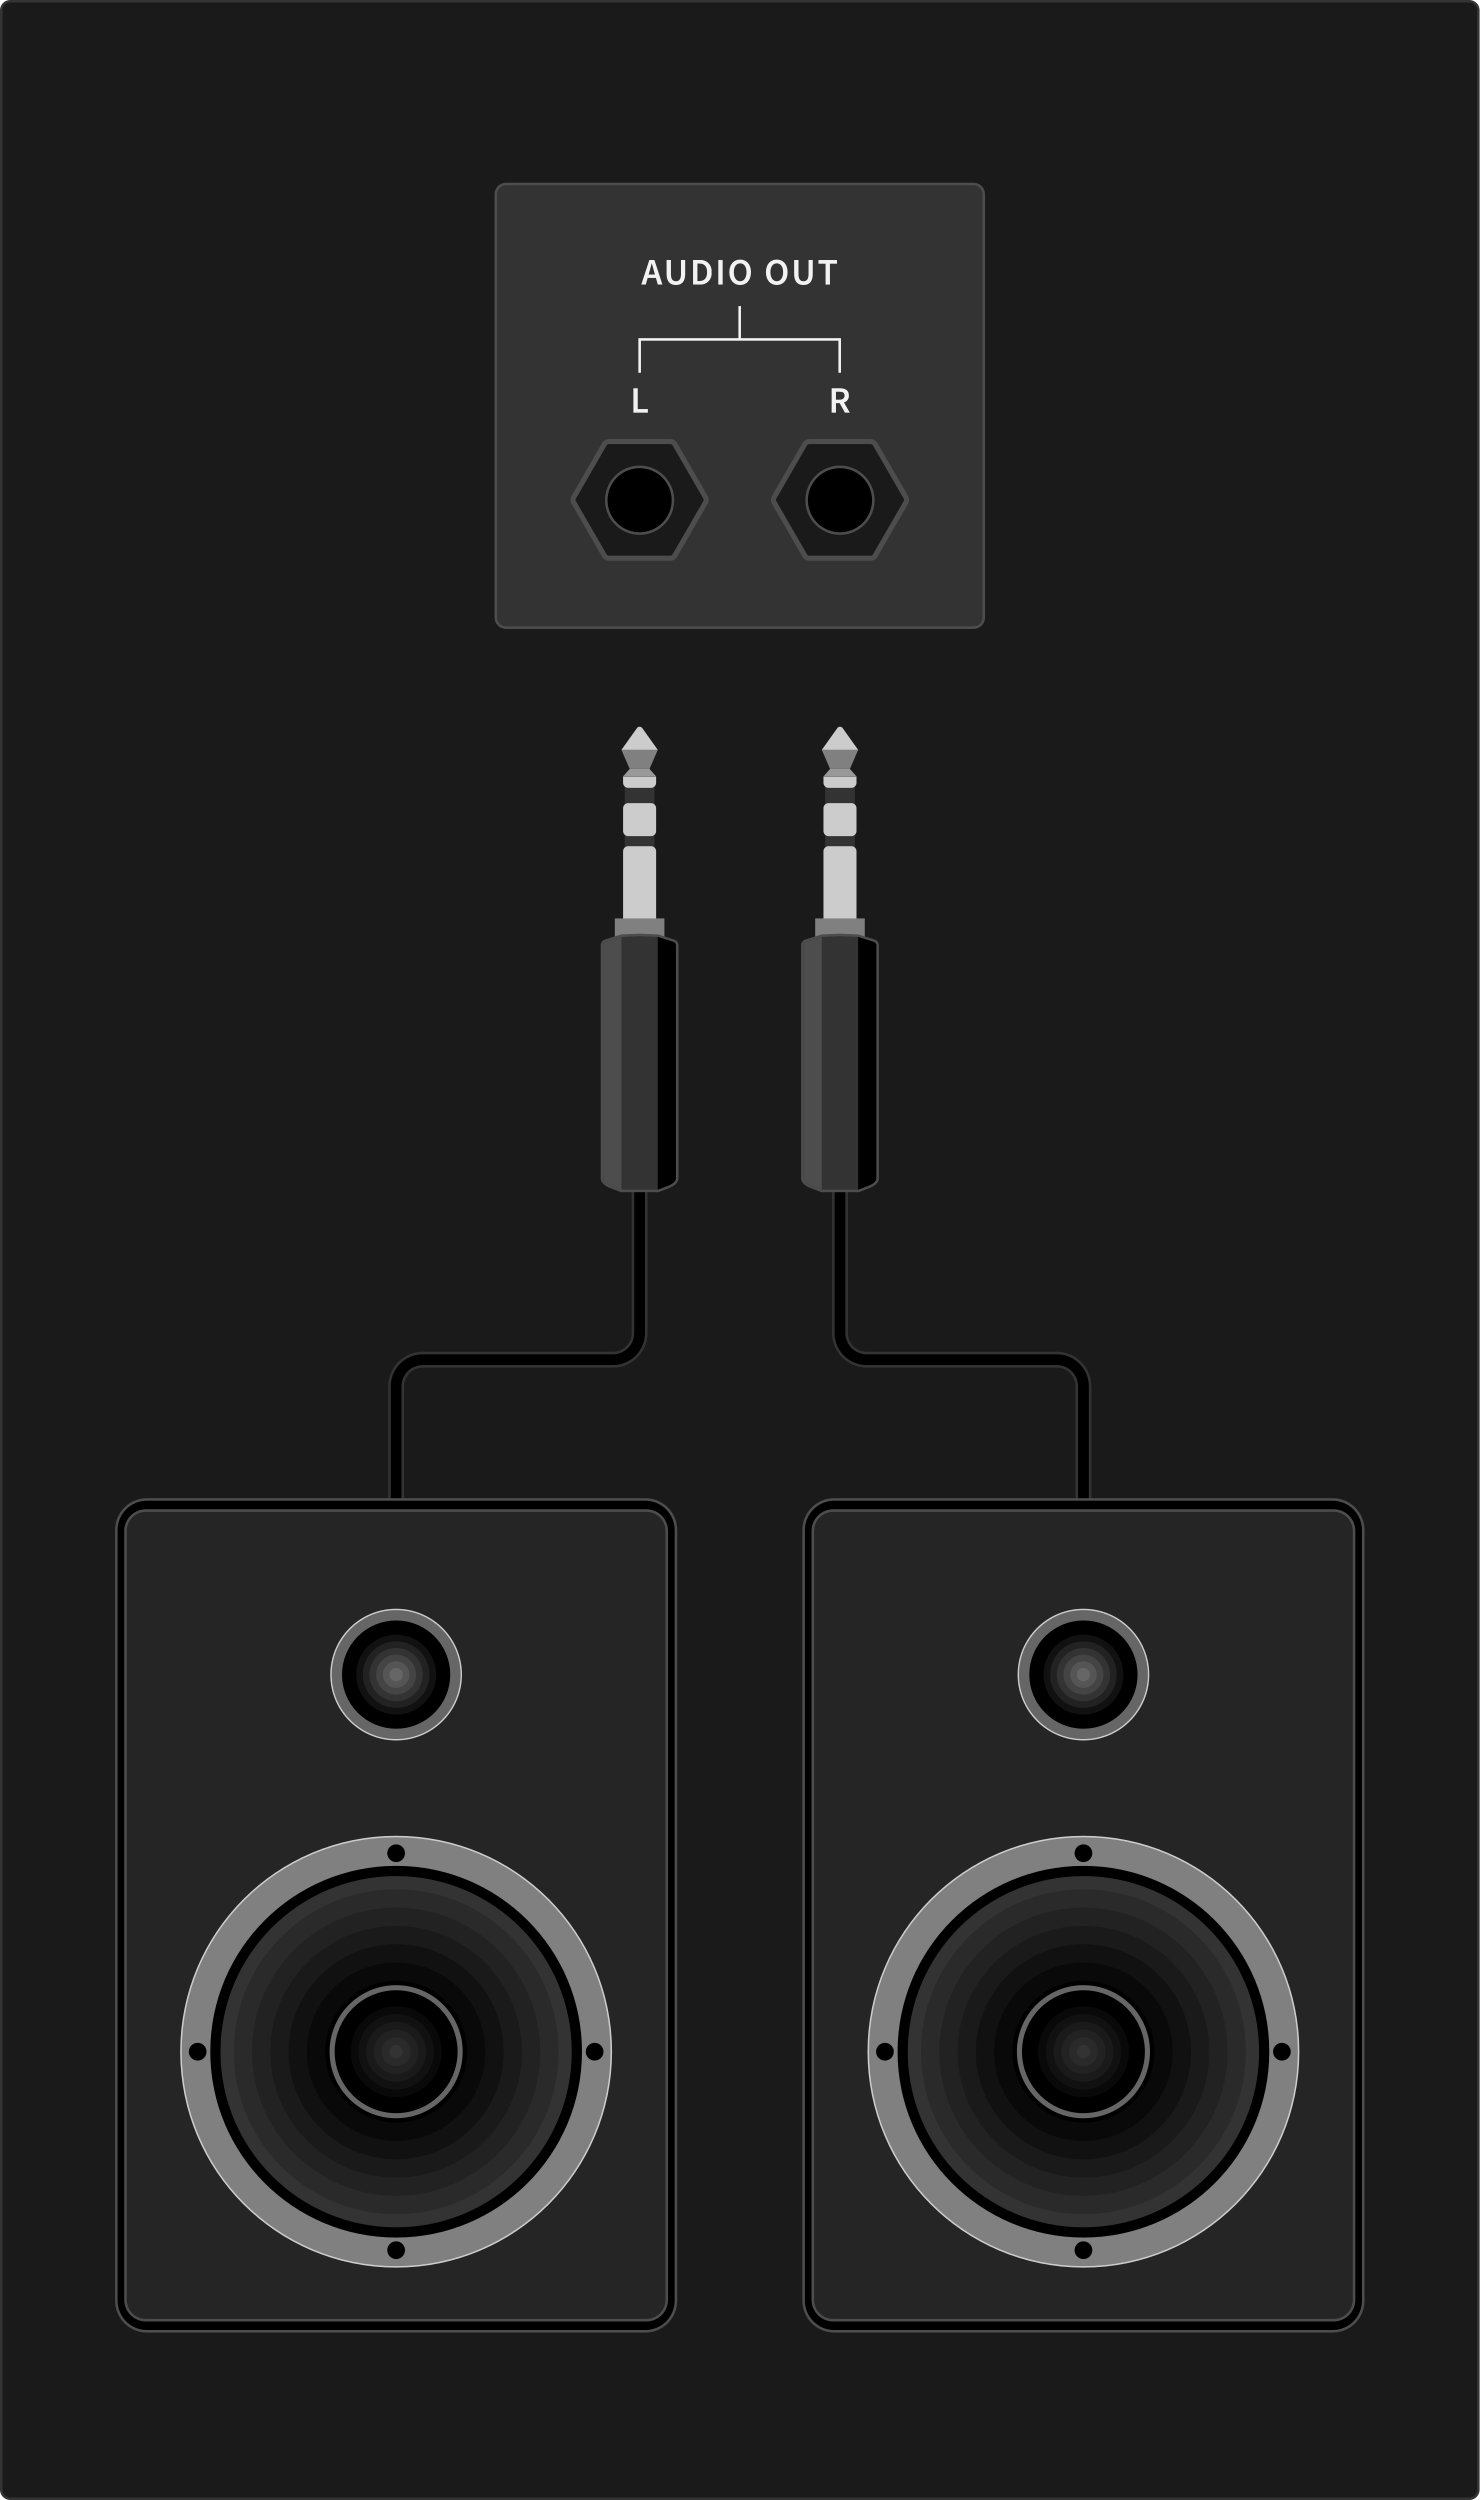
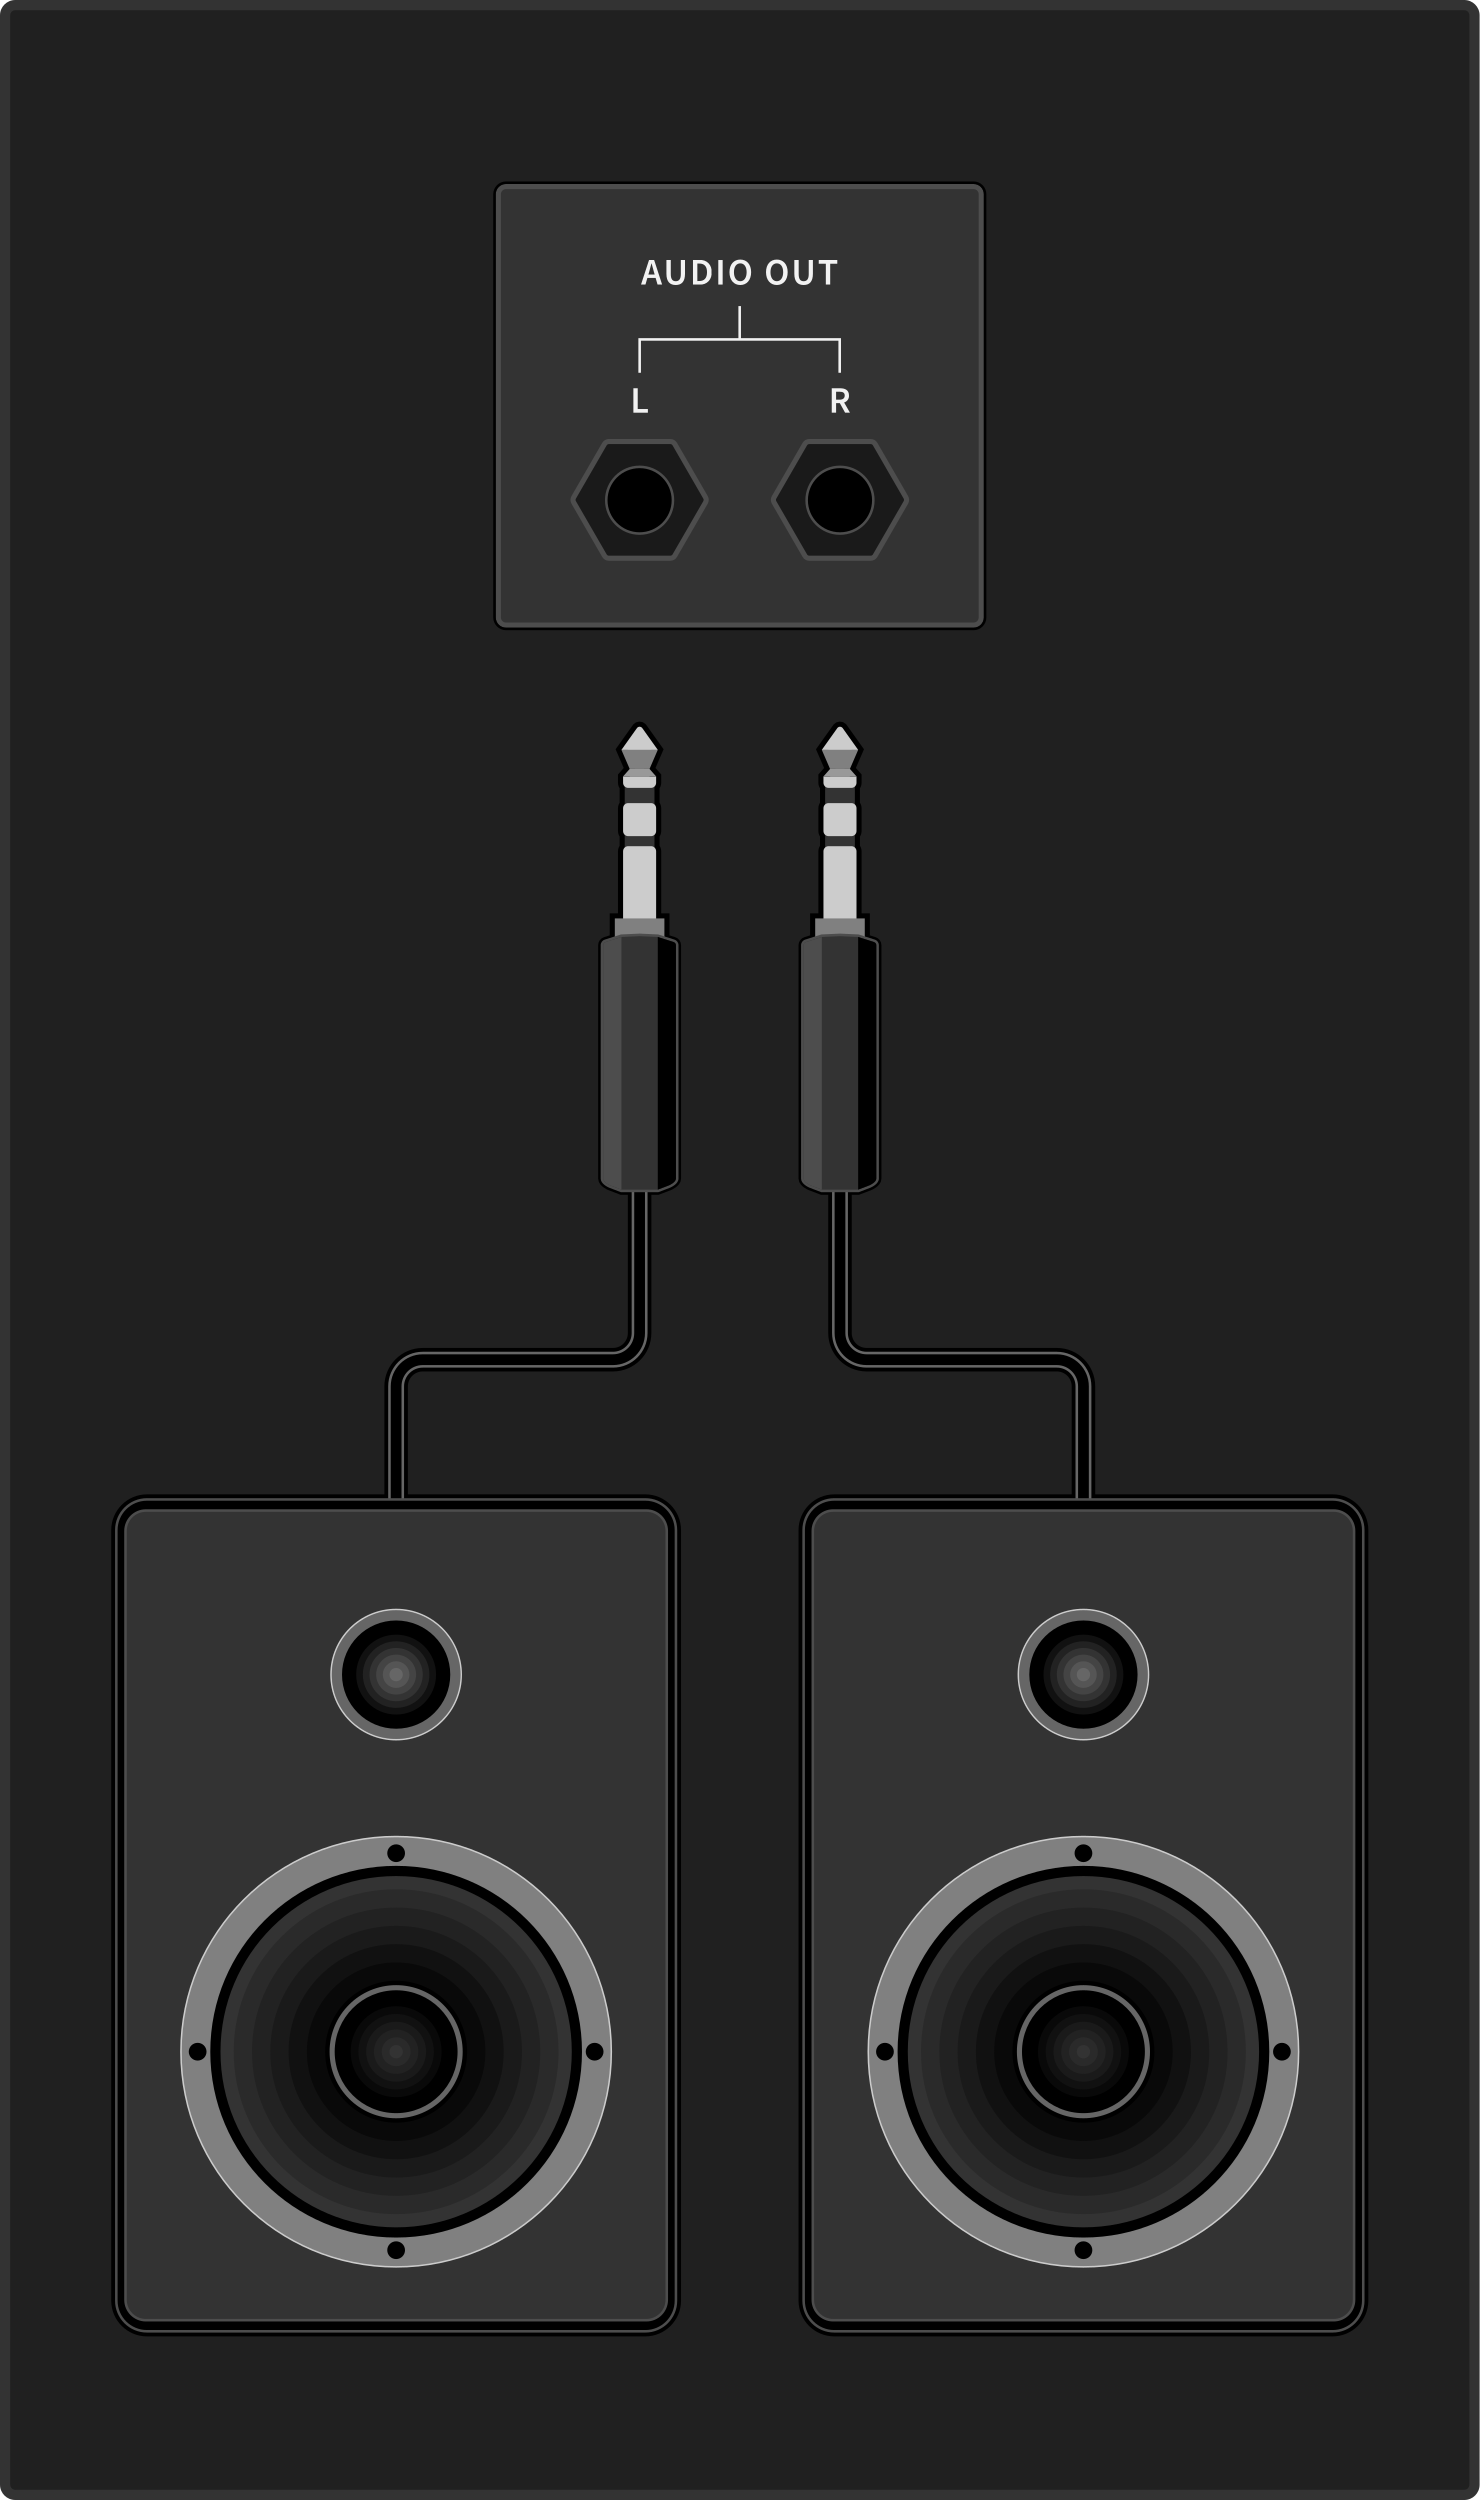
- <svg xmlns="http://www.w3.org/2000/svg" id="C15" viewBox="0 0 290 490">
-   <g>
-     <rect x="0.25" y="0.25" width="289.5" height="489.5" rx="1.75" ry="1.75" fill="#1a1a1a" />
-     <path d="M288,.5A1.502,1.502,0,0,1,289.5,2V488a1.502,1.502,0,0,1-1.5,1.5H2A1.502,1.502,0,0,1,.5,488V2A1.502,1.502,0,0,1,2,.5H288m0-.5H2A2.006,2.006,0,0,0,0,2V488a2.006,2.006,0,0,0,2,2H288a2.006,2.006,0,0,0,2-2V2a2.006,2.006,0,0,0-2-2Z" fill="#333" />
-   </g>
-   <path d="M78.946,303.892H76.337v-32.174a6.529,6.529,0,0,1,6.522-6.522h37.286a3.917,3.917,0,0,0,3.913-3.913v-28.977H126.667v28.977a6.529,6.529,0,0,1-6.522,6.522H82.859a3.917,3.917,0,0,0-3.913,3.913Z" stroke="#333" stroke-miterlimit="10" stroke-width="0.5" />
-   <path d="M213.662,303.892h-2.609v-32.174a3.917,3.917,0,0,0-3.913-3.913H169.854a6.529,6.529,0,0,1-6.522-6.522v-28.977h2.609v28.977a3.917,3.917,0,0,0,3.913,3.913h37.286a6.529,6.529,0,0,1,6.522,6.522Z" stroke="#333" stroke-miterlimit="10" stroke-width="0.5" />
-   <rect x="97.173" y="36.064" width="95.653" height="86.957" rx="2" ry="2" fill="#333" stroke="#4d4d4d" stroke-miterlimit="10" stroke-width="0.5" />
-   <g>
-     <path d="M132.254,87.041l6.025,10.436a1,1,0,0,1,0,1L132.254,108.913a1,1,0,0,1-.866.5H119.337a1,1,0,0,1-.866-.5l-6.025-10.436a1,1,0,0,1,0-1l6.025-10.436a1,1,0,0,1,.866-.5h12.05A1,1,0,0,1,132.254,87.041Z" fill="#1a1a1a" stroke="#4d4d4d" stroke-miterlimit="10" />
-     <circle cx="125.363" cy="98.043" r="6.535" stroke="#4d4d4d" stroke-miterlimit="10" stroke-width="0.5" />
-     <path d="M171.528,87.041l6.025,10.436a1,1,0,0,1,0,1L171.528,108.913a1,1,0,0,1-.866.5H158.612a1,1,0,0,1-.866-.5l-6.025-10.436a1,1,0,0,1,0-1l6.025-10.436a1,1,0,0,1,.866-.5H170.662A1,1,0,0,1,171.528,87.041Z" fill="#1a1a1a" stroke="#4d4d4d" stroke-miterlimit="10" />
-     <circle cx="164.637" cy="98.043" r="6.535" stroke="#4d4d4d" stroke-miterlimit="10" stroke-width="0.5" />
-     <g>
-       <path d="M128.555,54.473h-1.611l-.375,1.302h-.875l1.574-4.81h1l1.566,4.81h-.905Zm-.191-.669-.169-.589c-.147-.508-.294-1.059-.434-1.589h-.029c-.132.537-.272,1.081-.427,1.589l-.169.589Z" fill="#f2f2f2" />
-       <path d="M130.649,50.965h.853v2.765c0,1.045.397,1.391.978,1.391.588,0,.993-.346.993-1.391V50.965h.824v2.699c0,1.581-.706,2.198-1.817,2.198-1.118,0-1.831-.617-1.831-2.198Z" fill="#f2f2f2" />
-       <path d="M135.84,50.965h1.28a2.128,2.128,0,0,1,2.346,2.383,2.146,2.146,0,0,1-2.302,2.427h-1.324Zm1.221,4.118c.971,0,1.53-.552,1.53-1.735,0-1.177-.559-1.691-1.53-1.691h-.368V55.083Z" fill="#f2f2f2" />
-       <path d="M140.788,50.965h.853v4.81h-.853Z" fill="#f2f2f2" />
-       <path d="M142.949,53.348c0-1.552.868-2.472,2.125-2.472,1.25,0,2.118.92,2.118,2.472,0,1.559-.868,2.515-2.118,2.515C143.816,55.862,142.949,54.906,142.949,53.348Zm3.369,0c0-1.074-.493-1.729-1.243-1.729-.757,0-1.25.654-1.25,1.729,0,1.081.493,1.772,1.25,1.772C145.824,55.12,146.317,54.429,146.317,53.348Z" fill="#f2f2f2" />
-       <path d="M150.124,53.348c0-1.552.868-2.472,2.125-2.472,1.25,0,2.118.92,2.118,2.472,0,1.559-.868,2.515-2.118,2.515C150.992,55.862,150.124,54.906,150.124,53.348Zm3.369,0c0-1.074-.493-1.729-1.243-1.729-.757,0-1.25.654-1.25,1.729,0,1.081.493,1.772,1.25,1.772C153,55.12,153.493,54.429,153.493,53.348Z" fill="#f2f2f2" />
-       <path d="M155.652,50.965h.853v2.765c0,1.045.397,1.391.978,1.391.588,0,.993-.346.993-1.391V50.965h.824v2.699c0,1.581-.706,2.198-1.817,2.198-1.118,0-1.831-.617-1.831-2.198Z" fill="#f2f2f2" />
-       <path d="M161.813,51.686h-1.39v-.721h3.625v.721H162.667v4.089h-.854Z" fill="#f2f2f2" />
-     </g>
-     <path d="M124.146,76.099h.85V80.171H126.981v.718h-2.834Z" fill="#f2f2f2" />
-     <path d="M165.608,80.889l-1.033-1.875h-.725v1.875H163.001v-4.79h1.611c.996,0,1.765.352,1.765,1.421a1.337,1.337,0,0,1-.959,1.369l1.143,2Zm-1.758-2.549h.674c.659,0,1.011-.278,1.011-.82,0-.549-.352-.74-1.011-.74h-.674Z" fill="#f2f2f2" />
-     <line x1="144.978" y1="59.993" x2="144.978" y2="66.528" fill="none" stroke="#f2f2f2" stroke-miterlimit="10" stroke-width="0.5" />
-     <polyline points="164.582 73.063 164.582 66.528 125.373 66.528 125.373 73.063" fill="none" stroke="#f2f2f2" stroke-miterlimit="10" stroke-width="0.5" />
-   </g>
+ <svg xmlns="http://www.w3.org/2000/svg" viewBox="0 0 290 490">
+   <rect x="1" y="1" width="288" height="488" rx="2" ry="2" fill="#202020" />
+   <path d="M287,2a1.001,1.001,0,0,1,1,1V487a1.001,1.001,0,0,1-1,1H3a1.001,1.001,0,0,1-1-1V3A1.001,1.001,0,0,1,3,2H287m0-2H3A3,3,0,0,0,0,3V487a3,3,0,0,0,3,3H287a3,3,0,0,0,3-3V3a3,3,0,0,0-3-3Z" fill="#333" />
+   <path d="M261.196,293.892H213.662v-22.174a6.529,6.529,0,0,0-6.522-6.522H169.854a3.917,3.917,0,0,1-3.913-3.913V233.175h2.258l2.267-.87s1.295-.58,1.295-1.296V185.257a.648.648,0,0,0-.451-.617l-1.816-.578v-4.052h-1.619V166.849a.99.99,0,0,0-.324-.728V163.614a.99.99,0,0,0,.324-.728v-4.477a.99.99,0,0,0-.324-.728v-3.529a.99.99,0,0,0,.324-.728V152.181l-1.295-1.469,1.619-3.736-3.083-4.331a.648.648,0,0,0-.959,0l-3.083,4.331,1.619,3.736-1.295,1.469v1.244a.99.99,0,0,0,.324.728v3.529a.99.99,0,0,0-.324.728v4.477a.99.99,0,0,0,.324.728v2.507a.99.99,0,0,0-.324.728v13.16h-1.619v4.052l-1.816.578a.648.648,0,0,0-.451.617V231.01c0,.716,1.295,1.296,1.295,1.296l2.267.87h2.258v28.108a6.529,6.529,0,0,0,6.522,6.522h37.286a3.917,3.917,0,0,1,3.913,3.913v22.174H163.512a6.018,6.018,0,0,0-6,6V450.936a6.018,6.018,0,0,0,6,6h97.684a6.018,6.018,0,0,0,6-6V299.892A6.018,6.018,0,0,0,261.196,293.892Z" fill="#4d4d4d" stroke="#000" stroke-miterlimit="10" stroke-width="2" />
+   <path d="M132.036,184.639l-1.816-.578v-4.052H128.601V166.849a.99.99,0,0,0-.324-.728V163.614a.99.99,0,0,0,.324-.728v-4.477a.99.99,0,0,0-.324-.728v-3.529a.99.99,0,0,0,.324-.728V152.181l-1.295-1.469,1.619-3.736-3.083-4.331a.648.648,0,0,0-.959,0l-3.083,4.331,1.619,3.736-1.295,1.469v1.244a.99.99,0,0,0,.324.728v3.529a.99.99,0,0,0-.324.728v4.477a.99.99,0,0,0,.324.728v2.507a.99.99,0,0,0-.324.728v13.16H120.505v4.052l-1.816.578a.648.648,0,0,0-.451.617V231.01c0,.716,1.295,1.296,1.295,1.296l2.267.87h2.258v28.108a3.917,3.917,0,0,1-3.913,3.913H82.859a6.529,6.529,0,0,0-6.522,6.522v22.174H28.8a6.018,6.018,0,0,0-6,6V450.936a6.018,6.018,0,0,0,6,6h97.684a6.018,6.018,0,0,0,6-6V299.892a6.018,6.018,0,0,0-6-6H78.946v-22.174a3.917,3.917,0,0,1,3.913-3.913h37.286a6.529,6.529,0,0,0,6.522-6.522V233.175h2.258l2.267-.87s1.295-.58,1.295-1.296V185.257A.648.648,0,0,0,132.036,184.639Z" fill="#4d4d4d" stroke="#000" stroke-miterlimit="10" stroke-width="2" />
+   <rect x="97.673" y="36.564" width="94.653" height="85.957" rx="1.5" ry="1.5" fill="#333" />
+   <path d="M190.826,37.064a1.001,1.001,0,0,1,1,1v82.957a1.001,1.001,0,0,1-1,1H99.173a1.001,1.001,0,0,1-1-1V38.064a1.001,1.001,0,0,1,1-1H190.826m0-1H99.173a2,2,0,0,0-2,2v82.957a2,2,0,0,0,2,2H190.826a2,2,0,0,0,2-2V38.064a2,2,0,0,0-2-2Z" fill="#4d4d4d" />
+   <path d="M190.826,36.064a2,2,0,0,1,2,2v82.957a2,2,0,0,1-2,2H99.173a2,2,0,0,1-2-2V38.064a2,2,0,0,1,2-2h91.653m0-.5H99.173a2.503,2.503,0,0,0-2.5,2.5v82.957a2.503,2.503,0,0,0,2.5,2.5h91.653a2.503,2.503,0,0,0,2.5-2.5V38.064a2.503,2.503,0,0,0-2.5-2.5Z" />
+   <path d="M132.254,87.041l6.025,10.436a1,1,0,0,1,0,1L132.254,108.913a1,1,0,0,1-.866.5H119.337a1,1,0,0,1-.866-.5l-6.025-10.436a1,1,0,0,1,0-1l6.025-10.436a1,1,0,0,1,.866-.5h12.05A1,1,0,0,1,132.254,87.041Z" fill="#1a1a1a" stroke="#4d4d4d" stroke-miterlimit="10" />
+   <circle cx="125.363" cy="98.043" r="6.535" stroke="#4d4d4d" stroke-miterlimit="10" stroke-width="0.5" />
+   <path d="M171.528,87.041l6.025,10.436a1,1,0,0,1,0,1L171.528,108.913a1,1,0,0,1-.866.5H158.612a1,1,0,0,1-.866-.5l-6.025-10.436a1,1,0,0,1,0-1l6.025-10.436a1,1,0,0,1,.866-.5H170.662A1,1,0,0,1,171.528,87.041Z" fill="#1a1a1a" stroke="#4d4d4d" stroke-miterlimit="10" />
+   <circle cx="164.637" cy="98.043" r="6.535" stroke="#4d4d4d" stroke-miterlimit="10" stroke-width="0.5" />
+   <path d="M127.209,50.965h1l1.566,4.809h-.897l-.375-1.301h-1.618l-.375,1.301h-.868Zm-.125,2.838h1.229l-.169-.588c-.154-.508-.294-1.059-.434-1.59h-.029c-.132.537-.272,1.082-.426,1.59Z" fill="#f2f2f2" />
+   <path d="M130.62,53.665V50.965h.853V53.729c0,1.045.39,1.391.971,1.391.588,0,1-.346,1-1.391V50.965h.816v2.699c0,1.58-.699,2.197-1.816,2.197C131.333,55.862,130.62,55.245,130.62,53.665Z" fill="#f2f2f2" />
+   <path d="M135.825,50.965h1.287a2.123,2.123,0,0,1,2.339,2.383,2.14,2.14,0,0,1-2.294,2.426h-1.332Zm1.229,4.117c.971,0,1.522-.551,1.522-1.734,0-1.178-.552-1.691-1.522-1.691h-.375v3.426Z" fill="#f2f2f2" />
+   <path d="M140.787,50.965h.853v4.809h-.853Z" fill="#f2f2f2" />
+   <path d="M142.978,53.348c0-1.553.868-2.473,2.118-2.473,1.258,0,2.125.92,2.125,2.473,0,1.559-.868,2.514-2.125,2.514C143.846,55.862,142.978,54.907,142.978,53.348Zm3.361,0c0-1.074-.486-1.729-1.243-1.729s-1.243.654-1.243,1.729c0,1.08.485,1.771,1.243,1.771S146.339,54.428,146.339,53.348Z" fill="#f2f2f2" />
+   <path d="M150.139,53.348c0-1.553.868-2.473,2.118-2.473,1.258,0,2.125.92,2.125,2.473,0,1.559-.868,2.514-2.125,2.514C151.006,55.862,150.139,54.907,150.139,53.348Zm3.361,0c0-1.074-.485-1.729-1.243-1.729-.757,0-1.243.654-1.243,1.729,0,1.08.486,1.771,1.243,1.771C153.015,55.12,153.5,54.428,153.5,53.348Z" fill="#f2f2f2" />
+   <path d="M155.689,53.665V50.965h.853V53.729c0,1.045.39,1.391.971,1.391.588,0,1-.346,1-1.391V50.965h.816v2.699c0,1.58-.699,2.197-1.816,2.197C156.403,55.862,155.689,55.245,155.689,53.665Z" fill="#f2f2f2" />
+   <path d="M161.865,51.686H160.475v-.721h3.633V51.686h-1.39v4.088h-.854Z" fill="#f2f2f2" />
+   <path d="M124.143,76.098h.85v4.072h1.992v.719h-2.842Z" fill="#f2f2f2" />
+   <path d="M163.023,76.098h1.619c.996,0,1.758.352,1.758,1.422a1.34,1.34,0,0,1-.952,1.369l1.143,2h-.952l-1.033-1.875h-.732v1.875H163.023Zm1.531,2.242c.652,0,1.011-.279,1.011-.82,0-.549-.359-.74-1.011-.74h-.681v1.561Z" fill="#f2f2f2" />
+   <line x1="144.978" y1="59.993" x2="144.978" y2="66.528" fill="none" stroke="#f2f2f2" stroke-miterlimit="10" stroke-width="0.5" />
+   <polyline points="164.582 73.063 164.582 66.528 125.373 66.528 125.373 73.063" fill="none" stroke="#f2f2f2" stroke-miterlimit="10" stroke-width="0.5" />
+   <path d="M78.946,303.892H76.337v-32.174a6.529,6.529,0,0,1,6.522-6.522h37.286a3.917,3.917,0,0,0,3.913-3.913v-28.977H126.667v28.977a6.529,6.529,0,0,1-6.522,6.522H82.859a3.917,3.917,0,0,0-3.913,3.913Z" stroke="#666" stroke-miterlimit="10" stroke-width="0.5" />
+   <path d="M213.662,303.892h-2.609v-32.174a3.917,3.917,0,0,0-3.913-3.913H169.854a6.529,6.529,0,0,1-6.522-6.522v-28.977h2.609v28.977a3.917,3.917,0,0,0,3.913,3.913h37.286a6.529,6.529,0,0,1,6.522,6.522Z" stroke="#666" stroke-miterlimit="10" stroke-width="0.5" />
  <rect x="22.8" y="293.892" width="109.684" height="163.044" rx="6" ry="6" stroke="#4d4d4d" stroke-miterlimit="10" stroke-width="0.5" />
-   <rect x="24.598" y="296.065" width="106.088" height="158.697" rx="4" ry="4" fill="#252525" stroke="#4d4d4d" stroke-miterlimit="10" stroke-width="0.5" />
+   <rect x="24.598" y="296.065" width="106.088" height="158.697" rx="4" ry="4" fill="#333" stroke="#4d4d4d" stroke-miterlimit="10" stroke-width="0.5" />
  <circle cx="77.642" cy="402.135" r="42.174" fill="gray" stroke="#ccc" stroke-miterlimit="10" stroke-width="0.3" />
-   <g>
-     <circle cx="77.642" cy="402.135" r="35.426" fill="#333" stroke="#000" stroke-miterlimit="10" stroke-width="2" />
-     <circle cx="77.642" cy="402.135" r="31.84" fill="#2a2a2a" />
-     <circle cx="77.642" cy="402.135" r="28.255" fill="#222" />
-     <circle cx="77.642" cy="402.135" r="24.669" fill="#1a1a1a" />
-     <circle cx="77.642" cy="402.135" r="21.084" fill="#111" />
-     <circle cx="77.642" cy="402.135" r="17.499" fill="#090909" />
-     <circle cx="77.642" cy="402.135" r="13.913" />
-   </g>
-   <g>
-     <path d="M77.642,414.679a12.544,12.544,0,1,1,12.543-12.544A12.558,12.558,0,0,1,77.642,414.679Z" />
-     <path d="M77.642,390.091a12.044,12.044,0,1,1-12.044,12.043,12.057,12.057,0,0,1,12.044-12.043m0-1a13.044,13.044,0,1,0,13.044,13.043,13.043,13.043,0,0,0-13.044-13.043Z" fill="#666" />
-   </g>
-   <g>
-     <path d="M77.642,339.83a11.609,11.609,0,1,1,11.609-11.608A11.621,11.621,0,0,1,77.642,339.83Z" />
-     <path d="M77.642,317.613A10.609,10.609,0,1,1,67.033,328.221a10.621,10.621,0,0,1,10.609-10.609m0-2A12.609,12.609,0,1,0,90.251,328.221a12.609,12.609,0,0,0-12.609-12.609Z" fill="#666" />
-     <path d="M77.642,315.613A12.609,12.609,0,1,1,65.033,328.221a12.609,12.609,0,0,1,12.609-12.609m0-.3A12.909,12.909,0,1,0,90.55,328.221,12.923,12.923,0,0,0,77.642,315.312Z" fill="#ccc" />
-   </g>
+   <circle cx="77.642" cy="402.135" r="35.426" fill="#333" stroke="#000" stroke-miterlimit="10" stroke-width="2" />
+   <circle cx="77.642" cy="402.135" r="31.84" fill="#2a2a2a" />
+   <circle cx="77.642" cy="402.135" r="28.255" fill="#222" />
+   <circle cx="77.642" cy="402.135" r="24.669" fill="#1a1a1a" />
+   <circle cx="77.642" cy="402.135" r="21.084" fill="#111" />
+   <circle cx="77.642" cy="402.135" r="17.499" fill="#090909" />
+   <circle cx="77.642" cy="402.135" r="13.913" />
+   <path d="M77.642,414.678a12.543,12.543,0,1,1,12.543-12.543A12.558,12.558,0,0,1,77.642,414.678Z" />
+   <path d="M77.642,390.091a12.044,12.044,0,1,1-12.044,12.043,12.057,12.057,0,0,1,12.044-12.043m0-1a13.044,13.044,0,1,0,13.044,13.043,13.043,13.043,0,0,0-13.044-13.043Z" fill="#666" />
+   <path d="M77.642,339.831a11.609,11.609,0,1,1,11.609-11.609A11.622,11.622,0,0,1,77.642,339.831Z" />
+   <path d="M77.642,317.613A10.609,10.609,0,1,1,67.033,328.221a10.621,10.621,0,0,1,10.609-10.609m0-2A12.609,12.609,0,1,0,90.251,328.221a12.609,12.609,0,0,0-12.609-12.609Z" fill="#666" />
+   <path d="M77.642,315.613A12.609,12.609,0,1,1,65.033,328.221a12.609,12.609,0,0,1,12.609-12.609m0-.3a12.909,12.909,0,1,0,12.909,12.909A12.923,12.923,0,0,0,77.642,315.312Z" fill="#ccc" />
  <circle cx="77.642" cy="363.231" r="1.739" />
  <circle cx="116.546" cy="402.135" r="1.739" />
  <circle cx="77.642" cy="441.039" r="1.739" />
  <circle cx="38.738" cy="402.135" r="1.739" />
-   <g>
-     <circle cx="77.642" cy="402.135" r="10.435" />
-     <circle cx="77.642" cy="402.135" r="8.913" fill="#090909" />
-     <circle cx="77.642" cy="402.135" r="7.391" fill="#111" />
-     <circle cx="77.642" cy="402.135" r="5.87" fill="#1a1a1a" />
-     <circle cx="77.642" cy="402.135" r="4.348" fill="#222" />
-     <circle cx="77.642" cy="402.135" r="2.826" fill="#2a2a2a" />
-     <circle cx="77.642" cy="402.135" r="1.304" fill="#333" />
-   </g>
-   <g>
-     <circle cx="77.642" cy="328.221" r="9.13" />
-     <circle cx="77.642" cy="328.221" r="7.826" fill="#111" />
-     <circle cx="77.642" cy="328.221" r="6.522" fill="#222" />
-     <circle cx="77.642" cy="328.221" r="5.217" fill="#333" />
-     <circle cx="77.642" cy="328.221" r="3.913" fill="#444" />
-     <circle cx="77.642" cy="328.221" r="2.609" fill="#555" />
-     <circle cx="77.642" cy="328.221" r="1.304" fill="#666" />
-   </g>
+   <circle cx="77.642" cy="402.135" r="10.435" />
+   <circle cx="77.642" cy="402.135" r="8.913" fill="#090909" />
+   <circle cx="77.642" cy="402.135" r="7.391" fill="#111" />
+   <circle cx="77.642" cy="402.135" r="5.87" fill="#1a1a1a" />
+   <circle cx="77.642" cy="402.135" r="4.348" fill="#222" />
+   <circle cx="77.642" cy="402.135" r="2.826" fill="#2a2a2a" />
+   <circle cx="77.642" cy="402.135" r="1.304" fill="#333" />
+   <circle cx="77.642" cy="328.221" r="9.13" />
+   <circle cx="77.642" cy="328.221" r="7.826" fill="#111" />
+   <circle cx="77.642" cy="328.221" r="6.522" fill="#222" />
+   <circle cx="77.642" cy="328.221" r="5.217" fill="#333" />
+   <circle cx="77.642" cy="328.221" r="3.913" fill="#444" />
+   <circle cx="77.642" cy="328.221" r="2.609" fill="#555" />
+   <circle cx="77.642" cy="328.221" r="1.304" fill="#666" />
  <rect x="157.512" y="293.892" width="109.684" height="163.044" rx="6" ry="6" stroke="#4d4d4d" stroke-miterlimit="10" stroke-width="0.5" />
-   <rect x="159.31" y="296.065" width="106.088" height="158.697" rx="4" ry="4" fill="#252525" stroke="#4d4d4d" stroke-miterlimit="10" stroke-width="0.5" />
+   <rect x="159.31" y="296.065" width="106.088" height="158.697" rx="4" ry="4" fill="#333" stroke="#4d4d4d" stroke-miterlimit="10" stroke-width="0.5" />
  <circle cx="212.354" cy="402.135" r="42.174" fill="gray" stroke="#ccc" stroke-miterlimit="10" stroke-width="0.3" />
-   <g>
-     <circle cx="212.354" cy="402.135" r="35.426" fill="#333" stroke="#000" stroke-miterlimit="10" stroke-width="2" />
-     <circle cx="212.354" cy="402.135" r="31.84" fill="#2a2a2a" />
-     <circle cx="212.354" cy="402.135" r="28.255" fill="#222" />
-     <circle cx="212.354" cy="402.135" r="24.669" fill="#1a1a1a" />
-     <circle cx="212.354" cy="402.135" r="21.084" fill="#111" />
-     <circle cx="212.354" cy="402.135" r="17.499" fill="#090909" />
-     <circle cx="212.354" cy="402.135" r="13.913" />
-   </g>
-   <g>
-     <path d="M212.354,414.679a12.544,12.544,0,1,1,12.543-12.544A12.558,12.558,0,0,1,212.354,414.679Z" />
-     <path d="M212.354,390.091a12.044,12.044,0,1,1-12.044,12.043A12.057,12.057,0,0,1,212.354,390.091m0-1a13.044,13.044,0,1,0,13.044,13.043A13.043,13.043,0,0,0,212.354,389.091Z" fill="#666" />
-   </g>
-   <g>
-     <path d="M212.354,339.83a11.609,11.609,0,1,1,11.609-11.608A11.621,11.621,0,0,1,212.354,339.83Z" />
-     <path d="M212.354,317.613a10.609,10.609,0,1,1-10.609,10.609A10.621,10.621,0,0,1,212.354,317.613m0-2a12.609,12.609,0,1,0,12.609,12.609A12.609,12.609,0,0,0,212.354,315.613Z" fill="#666" />
-     <path d="M212.354,315.613a12.609,12.609,0,1,1-12.609,12.609A12.609,12.609,0,0,1,212.354,315.613m0-.3a12.909,12.909,0,1,0,12.909,12.909A12.923,12.923,0,0,0,212.354,315.312Z" fill="#ccc" />
-   </g>
+   <circle cx="212.354" cy="402.135" r="35.426" fill="#333" stroke="#000" stroke-miterlimit="10" stroke-width="2" />
+   <circle cx="212.354" cy="402.135" r="31.84" fill="#2a2a2a" />
+   <circle cx="212.354" cy="402.135" r="28.255" fill="#222" />
+   <circle cx="212.354" cy="402.135" r="24.669" fill="#1a1a1a" />
+   <circle cx="212.354" cy="402.135" r="21.084" fill="#111" />
+   <circle cx="212.354" cy="402.135" r="17.499" fill="#090909" />
+   <circle cx="212.354" cy="402.135" r="13.913" />
+   <path d="M212.354,414.678a12.543,12.543,0,1,1,12.543-12.543A12.558,12.558,0,0,1,212.354,414.678Z" />
+   <path d="M212.354,390.091a12.044,12.044,0,1,1-12.044,12.043A12.057,12.057,0,0,1,212.354,390.091m0-1a13.044,13.044,0,1,0,13.044,13.043A13.043,13.043,0,0,0,212.354,389.091Z" fill="#666" />
+   <path d="M212.354,339.831a11.609,11.609,0,1,1,11.609-11.609A11.622,11.622,0,0,1,212.354,339.831Z" />
+   <path d="M212.354,317.613a10.609,10.609,0,1,1-10.609,10.609A10.621,10.621,0,0,1,212.354,317.613m0-2a12.609,12.609,0,1,0,12.609,12.609A12.609,12.609,0,0,0,212.354,315.613Z" fill="#666" />
+   <path d="M212.354,315.613a12.609,12.609,0,1,1-12.609,12.609A12.609,12.609,0,0,1,212.354,315.613m0-.3a12.909,12.909,0,1,0,12.909,12.909A12.923,12.923,0,0,0,212.354,315.312Z" fill="#ccc" />
  <circle cx="212.354" cy="363.231" r="1.739" />
  <circle cx="251.258" cy="402.135" r="1.739" />
  <circle cx="212.354" cy="441.039" r="1.739" />
  <circle cx="173.45" cy="402.135" r="1.739" />
-   <g>
-     <circle cx="212.354" cy="402.135" r="10.435" />
-     <circle cx="212.354" cy="402.135" r="8.913" fill="#090909" />
-     <circle cx="212.354" cy="402.135" r="7.391" fill="#111" />
-     <circle cx="212.354" cy="402.135" r="5.87" fill="#1a1a1a" />
-     <circle cx="212.354" cy="402.135" r="4.348" fill="#222" />
-     <circle cx="212.354" cy="402.135" r="2.826" fill="#2a2a2a" />
-     <circle cx="212.354" cy="402.135" r="1.304" fill="#333" />
-   </g>
-   <g>
-     <circle cx="212.354" cy="328.221" r="9.13" />
-     <circle cx="212.354" cy="328.221" r="7.826" fill="#111" />
-     <circle cx="212.354" cy="328.221" r="6.522" fill="#222" />
-     <circle cx="212.354" cy="328.221" r="5.217" fill="#333" />
-     <circle cx="212.354" cy="328.221" r="3.913" fill="#444" />
-     <circle cx="212.354" cy="328.221" r="2.609" fill="#555" />
-     <circle cx="212.354" cy="328.221" r="1.304" fill="#666" />
-   </g>
+   <circle cx="212.354" cy="402.135" r="10.435" />
+   <circle cx="212.354" cy="402.135" r="8.913" fill="#090909" />
+   <circle cx="212.354" cy="402.135" r="7.391" fill="#111" />
+   <circle cx="212.354" cy="402.135" r="5.87" fill="#1a1a1a" />
+   <circle cx="212.354" cy="402.135" r="4.348" fill="#222" />
+   <circle cx="212.354" cy="402.135" r="2.826" fill="#2a2a2a" />
+   <circle cx="212.354" cy="402.135" r="1.304" fill="#333" />
+   <circle cx="212.354" cy="328.221" r="9.13" />
+   <circle cx="212.354" cy="328.221" r="7.826" fill="#111" />
+   <circle cx="212.354" cy="328.221" r="6.522" fill="#222" />
+   <circle cx="212.354" cy="328.221" r="5.217" fill="#333" />
+   <circle cx="212.354" cy="328.221" r="3.913" fill="#444" />
+   <circle cx="212.354" cy="328.221" r="2.609" fill="#555" />
+   <circle cx="212.354" cy="328.221" r="1.304" fill="#666" />
  <rect x="122.448" y="153.984" width="5.829" height="4.307" fill="#333" />
  <rect x="122.448" y="163.225" width="5.829" height="3.197" fill="#333" />
  <path d="M123.124,165.849h4.477a1,1,0,0,1,1,1v32.014a0,0,0,0,1,0,0h-6.477a0,0,0,0,1,0,0v-32.014A1,1,0,0,1,123.124,165.849Z" fill="#ccc" />
  <path d="M122.124,152.181h6.477a0,0,0,0,1,0,0v1.244a1,1,0,0,1-1,1h-4.477a1,1,0,0,1-1-1v-1.244A0,0,0,0,1,122.124,152.181Z" fill="#ccc" />
  <rect x="122.124" y="157.409" width="6.477" height="6.477" rx="1" ry="1" fill="#ccc" />
  <rect x="120.505" y="180.01" width="9.716" height="49.297" fill="gray" />
  <polygon points="127.306 150.712 128.601 152.181 125.363 152.181 122.124 152.181 123.42 150.712 127.306 150.712" fill="#999" />
  <polygon points="128.925 146.976 127.306 150.712 123.42 150.712 121.8 146.976 128.925 146.976" fill="gray" />
  <path d="M121.8,146.976l3.083-4.331a.648.648,0,0,1,.959,0l3.083,4.331Z" fill="#ccc" />
-   <g>
-     <path d="M121.8,233.425l-2.356-.886c-.161-.071-1.456-.676-1.456-1.529V185.257a.893.893,0,0,1,.626-.855l3.111-.99,3.627-.174,3.585.162,3.175,1.002a.894.894,0,0,1,.626.855v45.753c0,.854-1.295,1.458-1.443,1.524l-2.323.891Z" fill="#333" />
-     <path d="M125.363,183.487l3.562.162,3.111.99a.648.648,0,0,1,.451.617V231.01c0,.715-1.295,1.295-1.295,1.295l-2.267.87h-7.125l-2.267-.87s-1.295-.58-1.295-1.295V185.256a.648.648,0,0,1,.451-.617l3.111-.99,3.562-.162m0-.5-.023.001-3.562.162-.066.003-.063.02-3.111.99a1.144,1.144,0,0,0-.8,1.094V231.01c0,.989,1.325,1.633,1.591,1.752l2.292.88.086.033h7.31l.086-.033,2.267-.87c.291-.129,1.616-.773,1.616-1.762V185.256a1.144,1.144,0,0,0-.8-1.094l-3.111-.99-.063-.02-.066-.003-3.562-.162-.023-.001Z" fill="#4d4d4d" />
-   </g>
+   <path d="M121.8,233.425l-2.356-.887c-.161-.071-1.456-.676-1.456-1.528v-45.754a.896.896,0,0,1,.625-.855l3.112-.99,3.627-.173,3.585.161,3.175,1.002a.896.896,0,0,1,.626.855v45.754c0,.853-1.295,1.457-1.443,1.523l-2.323.892Z" fill="#333" />
+   <path d="M125.363,183.487l3.562.162,3.111.99a.648.648,0,0,1,.451.617V231.01c0,.715-1.295,1.295-1.295,1.295l-2.267.87h-7.125l-2.267-.87s-1.295-.58-1.295-1.295V185.256a.648.648,0,0,1,.451-.617l3.111-.99,3.562-.162m0-.5-.023.001-3.562.162-.066.003-.063.02-3.111.99a1.144,1.144,0,0,0-.8,1.094V231.01c0,.989,1.325,1.633,1.591,1.752l2.292.88.086.033h7.31l.086-.033,2.267-.87c.291-.129,1.616-.773,1.616-1.762V185.256a1.144,1.144,0,0,0-.8-1.094l-3.111-.99-.063-.02-.066-.003-3.562-.162-.023-.001Z" fill="#4d4d4d" />
  <path d="M128.925,183.649l3.111.99a.648.648,0,0,1,.451.617V231.01c0,.715-1.295,1.295-1.295,1.295l-2.267.87Z" />
-   <g>
-     <rect x="161.722" y="153.984" width="5.829" height="4.307" fill="#333" />
-     <rect x="161.722" y="163.225" width="5.829" height="3.197" fill="#333" />
-     <path d="M162.398,165.849h4.477a1,1,0,0,1,1,1v32.014a0,0,0,0,1,0,0h-6.477a0,0,0,0,1,0,0v-32.014A1,1,0,0,1,162.398,165.849Z" fill="#ccc" />
-     <path d="M161.398,152.181h6.477a0,0,0,0,1,0,0v1.244a1,1,0,0,1-1,1h-4.477a1,1,0,0,1-1-1v-1.244A0,0,0,0,1,161.398,152.181Z" fill="#ccc" />
-     <rect x="161.398" y="157.409" width="6.477" height="6.477" rx="1" ry="1" fill="#ccc" />
-     <rect x="159.779" y="180.01" width="9.716" height="49.297" fill="gray" />
-     <polygon points="166.58 150.712 167.875 152.181 164.637 152.181 161.398 152.181 162.694 150.712 166.58 150.712" fill="#999" />
-     <polygon points="168.199 146.976 166.58 150.712 162.694 150.712 161.074 146.976 168.199 146.976" fill="gray" />
-     <path d="M161.074,146.976l3.083-4.331a.648.648,0,0,1,.959,0l3.083,4.331Z" fill="#ccc" />
-     <g>
-       <path d="M161.074,233.425l-2.356-.886c-.161-.071-1.456-.676-1.456-1.529V185.257a.893.893,0,0,1,.626-.855l3.11-.99,3.627-.174,3.585.162,3.176,1.002a.893.893,0,0,1,.625.855v45.753c0,.854-1.295,1.458-1.443,1.524l-2.323.891Z" fill="#333" />
-       <path d="M164.637,183.487l3.562.162,3.111.99a.648.648,0,0,1,.451.617V231.01c0,.715-1.295,1.295-1.295,1.295l-2.267.87h-7.125l-2.267-.87s-1.295-.58-1.295-1.295V185.256a.648.648,0,0,1,.451-.617l3.111-.99,3.562-.162m0-.5-.023.001-3.562.162-.066.003-.063.02-3.111.99a1.144,1.144,0,0,0-.8,1.094V231.01c0,.989,1.325,1.633,1.591,1.752l2.292.88.086.033h7.31l.086-.033,2.267-.87c.291-.129,1.616-.773,1.616-1.762V185.256a1.144,1.144,0,0,0-.8-1.094l-3.111-.99-.063-.02-.066-.003-3.562-.162-.023-.001Z" fill="#4d4d4d" />
-     </g>
-   </g>
+   <rect x="161.722" y="153.984" width="5.829" height="4.307" fill="#333" />
+   <rect x="161.722" y="163.225" width="5.829" height="3.197" fill="#333" />
+   <path d="M162.398,165.849h4.477a1,1,0,0,1,1,1v32.014a0,0,0,0,1,0,0h-6.477a0,0,0,0,1,0,0v-32.014A1,1,0,0,1,162.398,165.849Z" fill="#ccc" />
+   <path d="M161.398,152.181h6.477a0,0,0,0,1,0,0v1.244a1,1,0,0,1-1,1h-4.477a1,1,0,0,1-1-1v-1.244A0,0,0,0,1,161.398,152.181Z" fill="#ccc" />
+   <rect x="161.398" y="157.409" width="6.477" height="6.477" rx="1" ry="1" fill="#ccc" />
+   <rect x="159.779" y="180.01" width="9.716" height="49.297" fill="gray" />
+   <polygon points="166.58 150.712 167.875 152.181 164.637 152.181 161.398 152.181 162.694 150.712 166.58 150.712" fill="#999" />
+   <polygon points="168.199 146.976 166.58 150.712 162.694 150.712 161.074 146.976 168.199 146.976" fill="gray" />
+   <path d="M161.074,146.976l3.083-4.331a.648.648,0,0,1,.959,0l3.083,4.331Z" fill="#ccc" />
+   <path d="M161.074,233.425l-2.356-.887c-.161-.071-1.456-.676-1.456-1.528v-45.754a.897.897,0,0,1,.625-.855l3.111-.99,3.627-.173,3.585.161,3.176,1.002a.896.896,0,0,1,.625.855v45.754c0,.853-1.295,1.457-1.443,1.523l-2.323.892Z" fill="#333" />
+   <path d="M164.637,183.487l3.562.162,3.111.99a.648.648,0,0,1,.451.617V231.01c0,.715-1.295,1.295-1.295,1.295l-2.267.87h-7.125l-2.267-.87s-1.295-.58-1.295-1.295V185.256a.648.648,0,0,1,.451-.617l3.111-.99,3.562-.162m0-.5-.023.001-3.562.162-.066.003-.063.02-3.111.99a1.144,1.144,0,0,0-.8,1.094V231.01c0,.989,1.325,1.633,1.591,1.752l2.292.88.086.033h7.31l.086-.033,2.267-.87c.291-.129,1.616-.773,1.616-1.762V185.256a1.144,1.144,0,0,0-.8-1.094l-3.111-.99-.063-.02-.066-.003-3.562-.162-.023-.001Z" fill="#4d4d4d" />
  <path d="M168.199,183.649l3.111.99a.648.648,0,0,1,.451.617V231.01c0,.715-1.295,1.295-1.295,1.295l-2.267.87Z" />
  <path d="M161.074,183.649l-3.111.99a.648.648,0,0,0-.451.617V231.01c0,.715,1.295,1.295,1.295,1.295l2.267.87Z" fill="#4d4d4d" />
  <path d="M121.8,183.649l-3.111.99a.648.648,0,0,0-.451.617V231.01c0,.715,1.295,1.295,1.295,1.295l2.267.87Z" fill="#4d4d4d" />
</svg>
